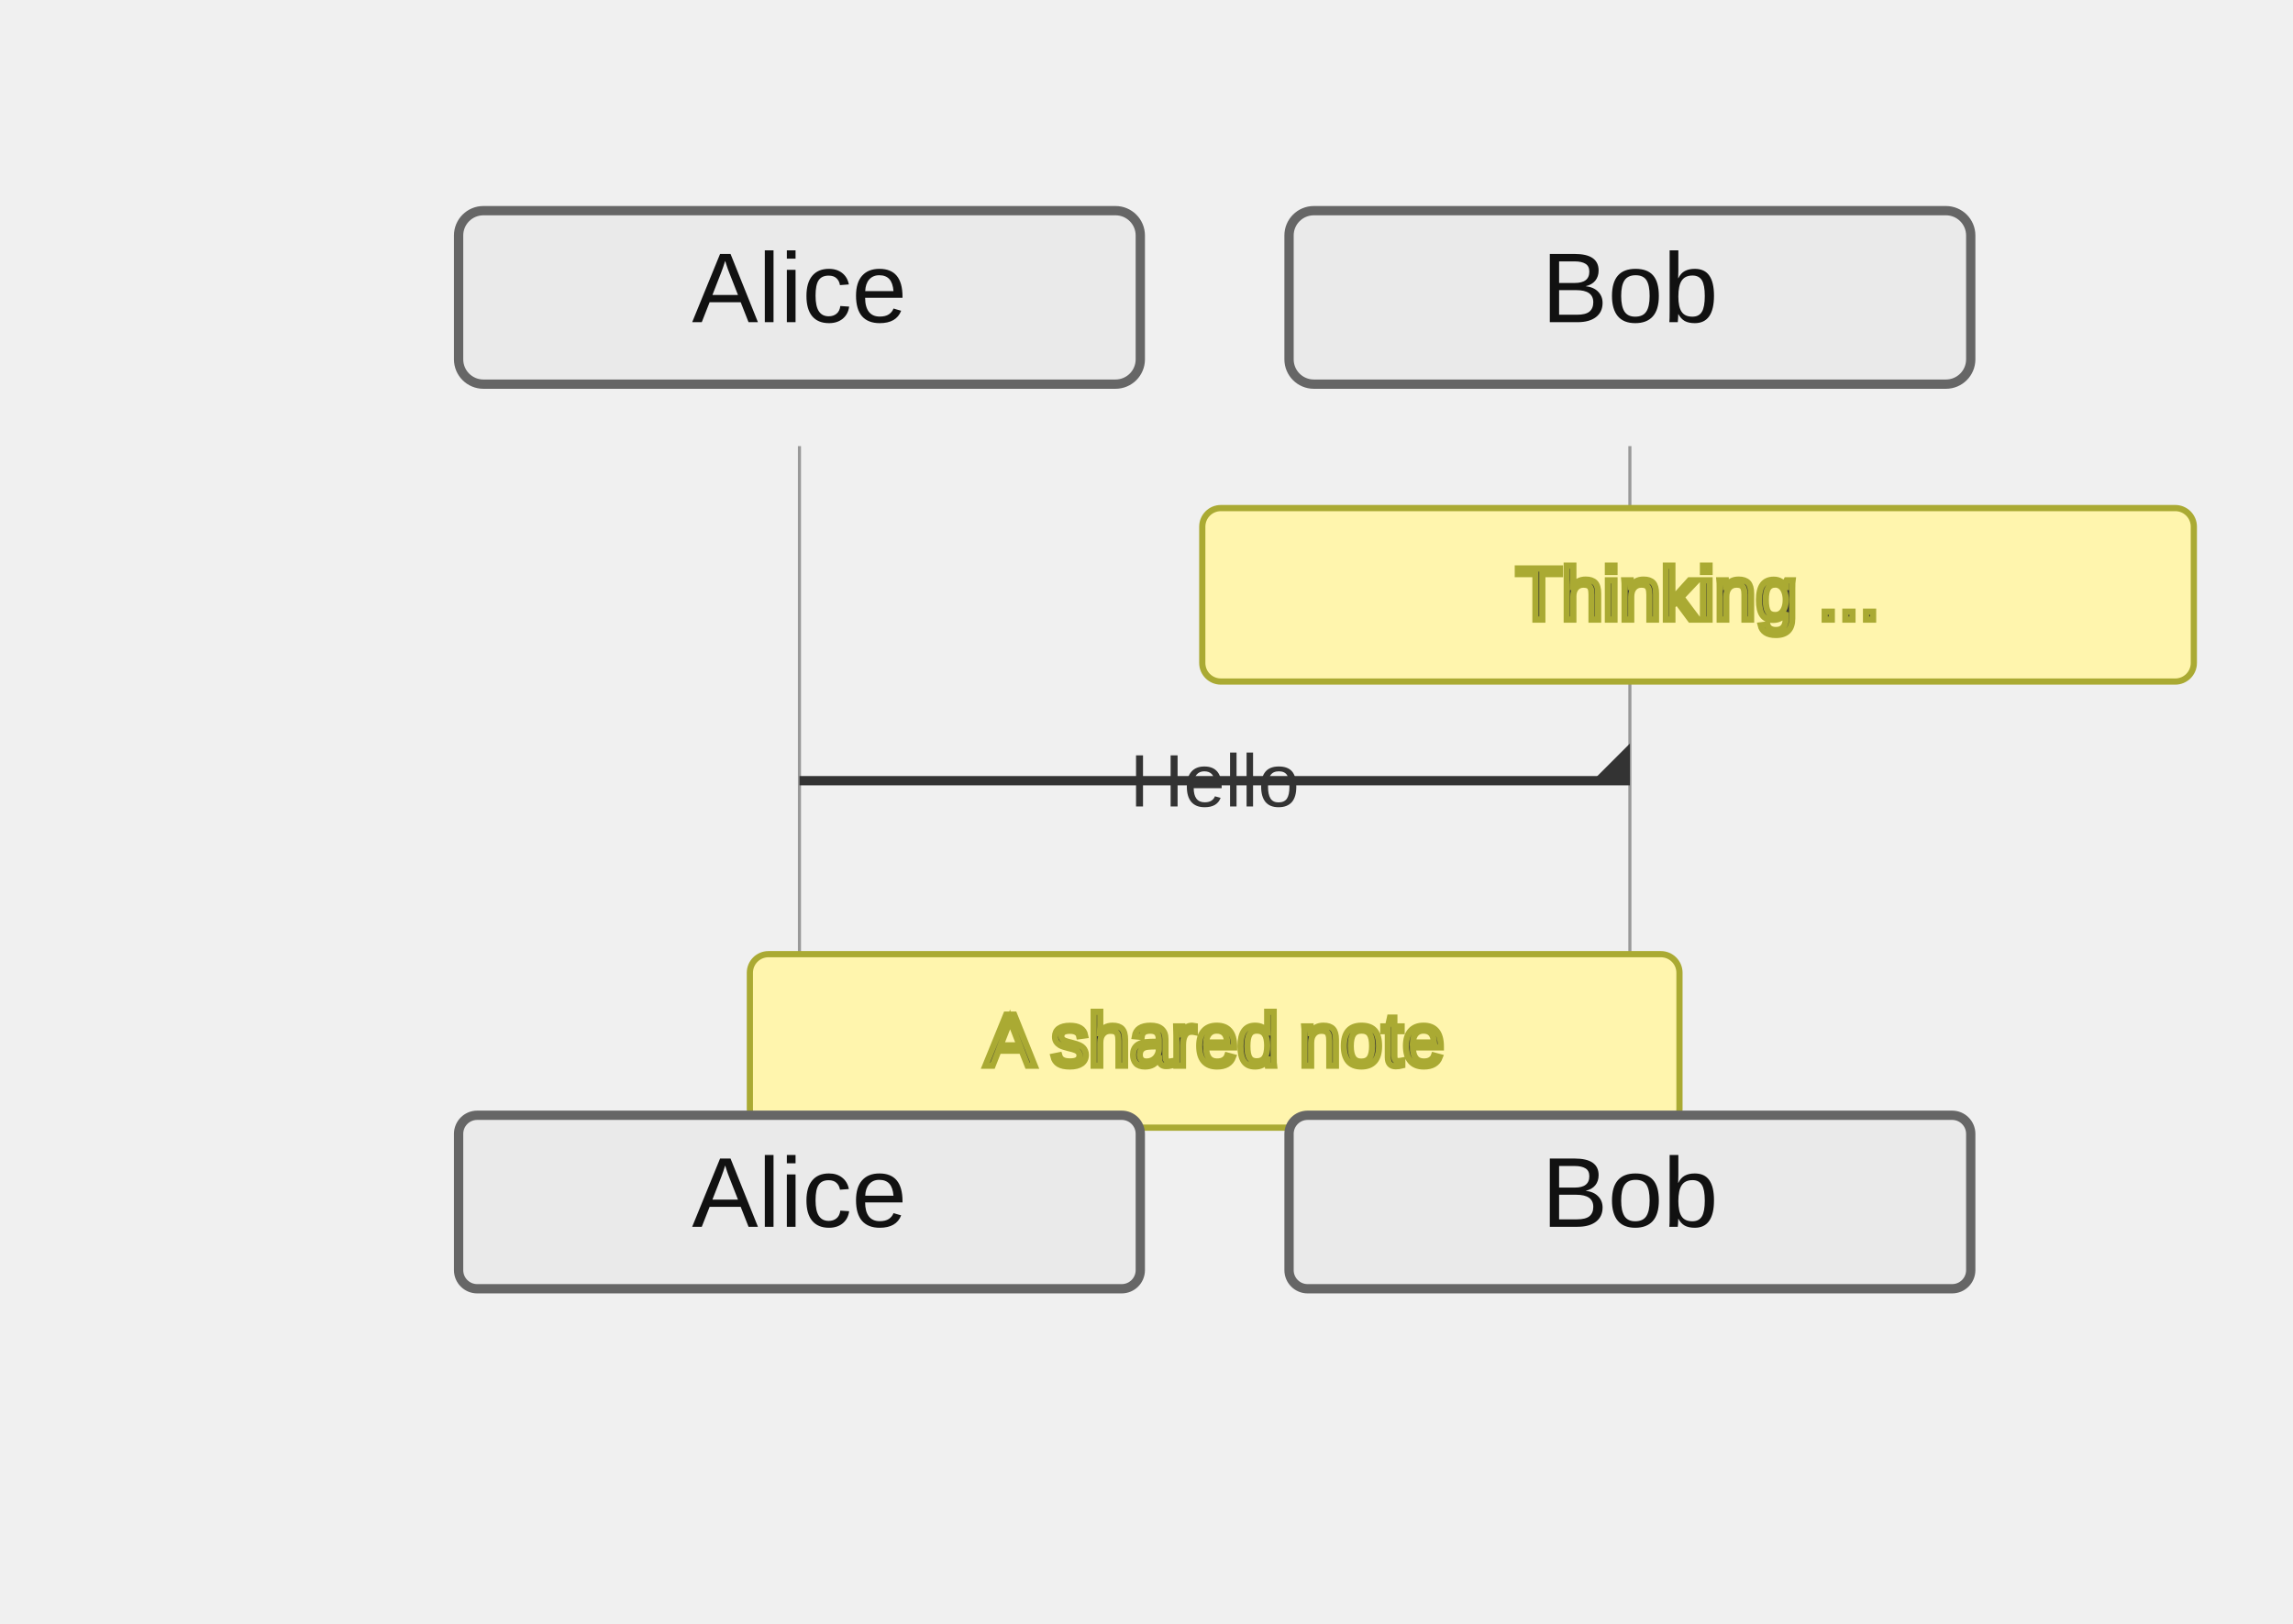
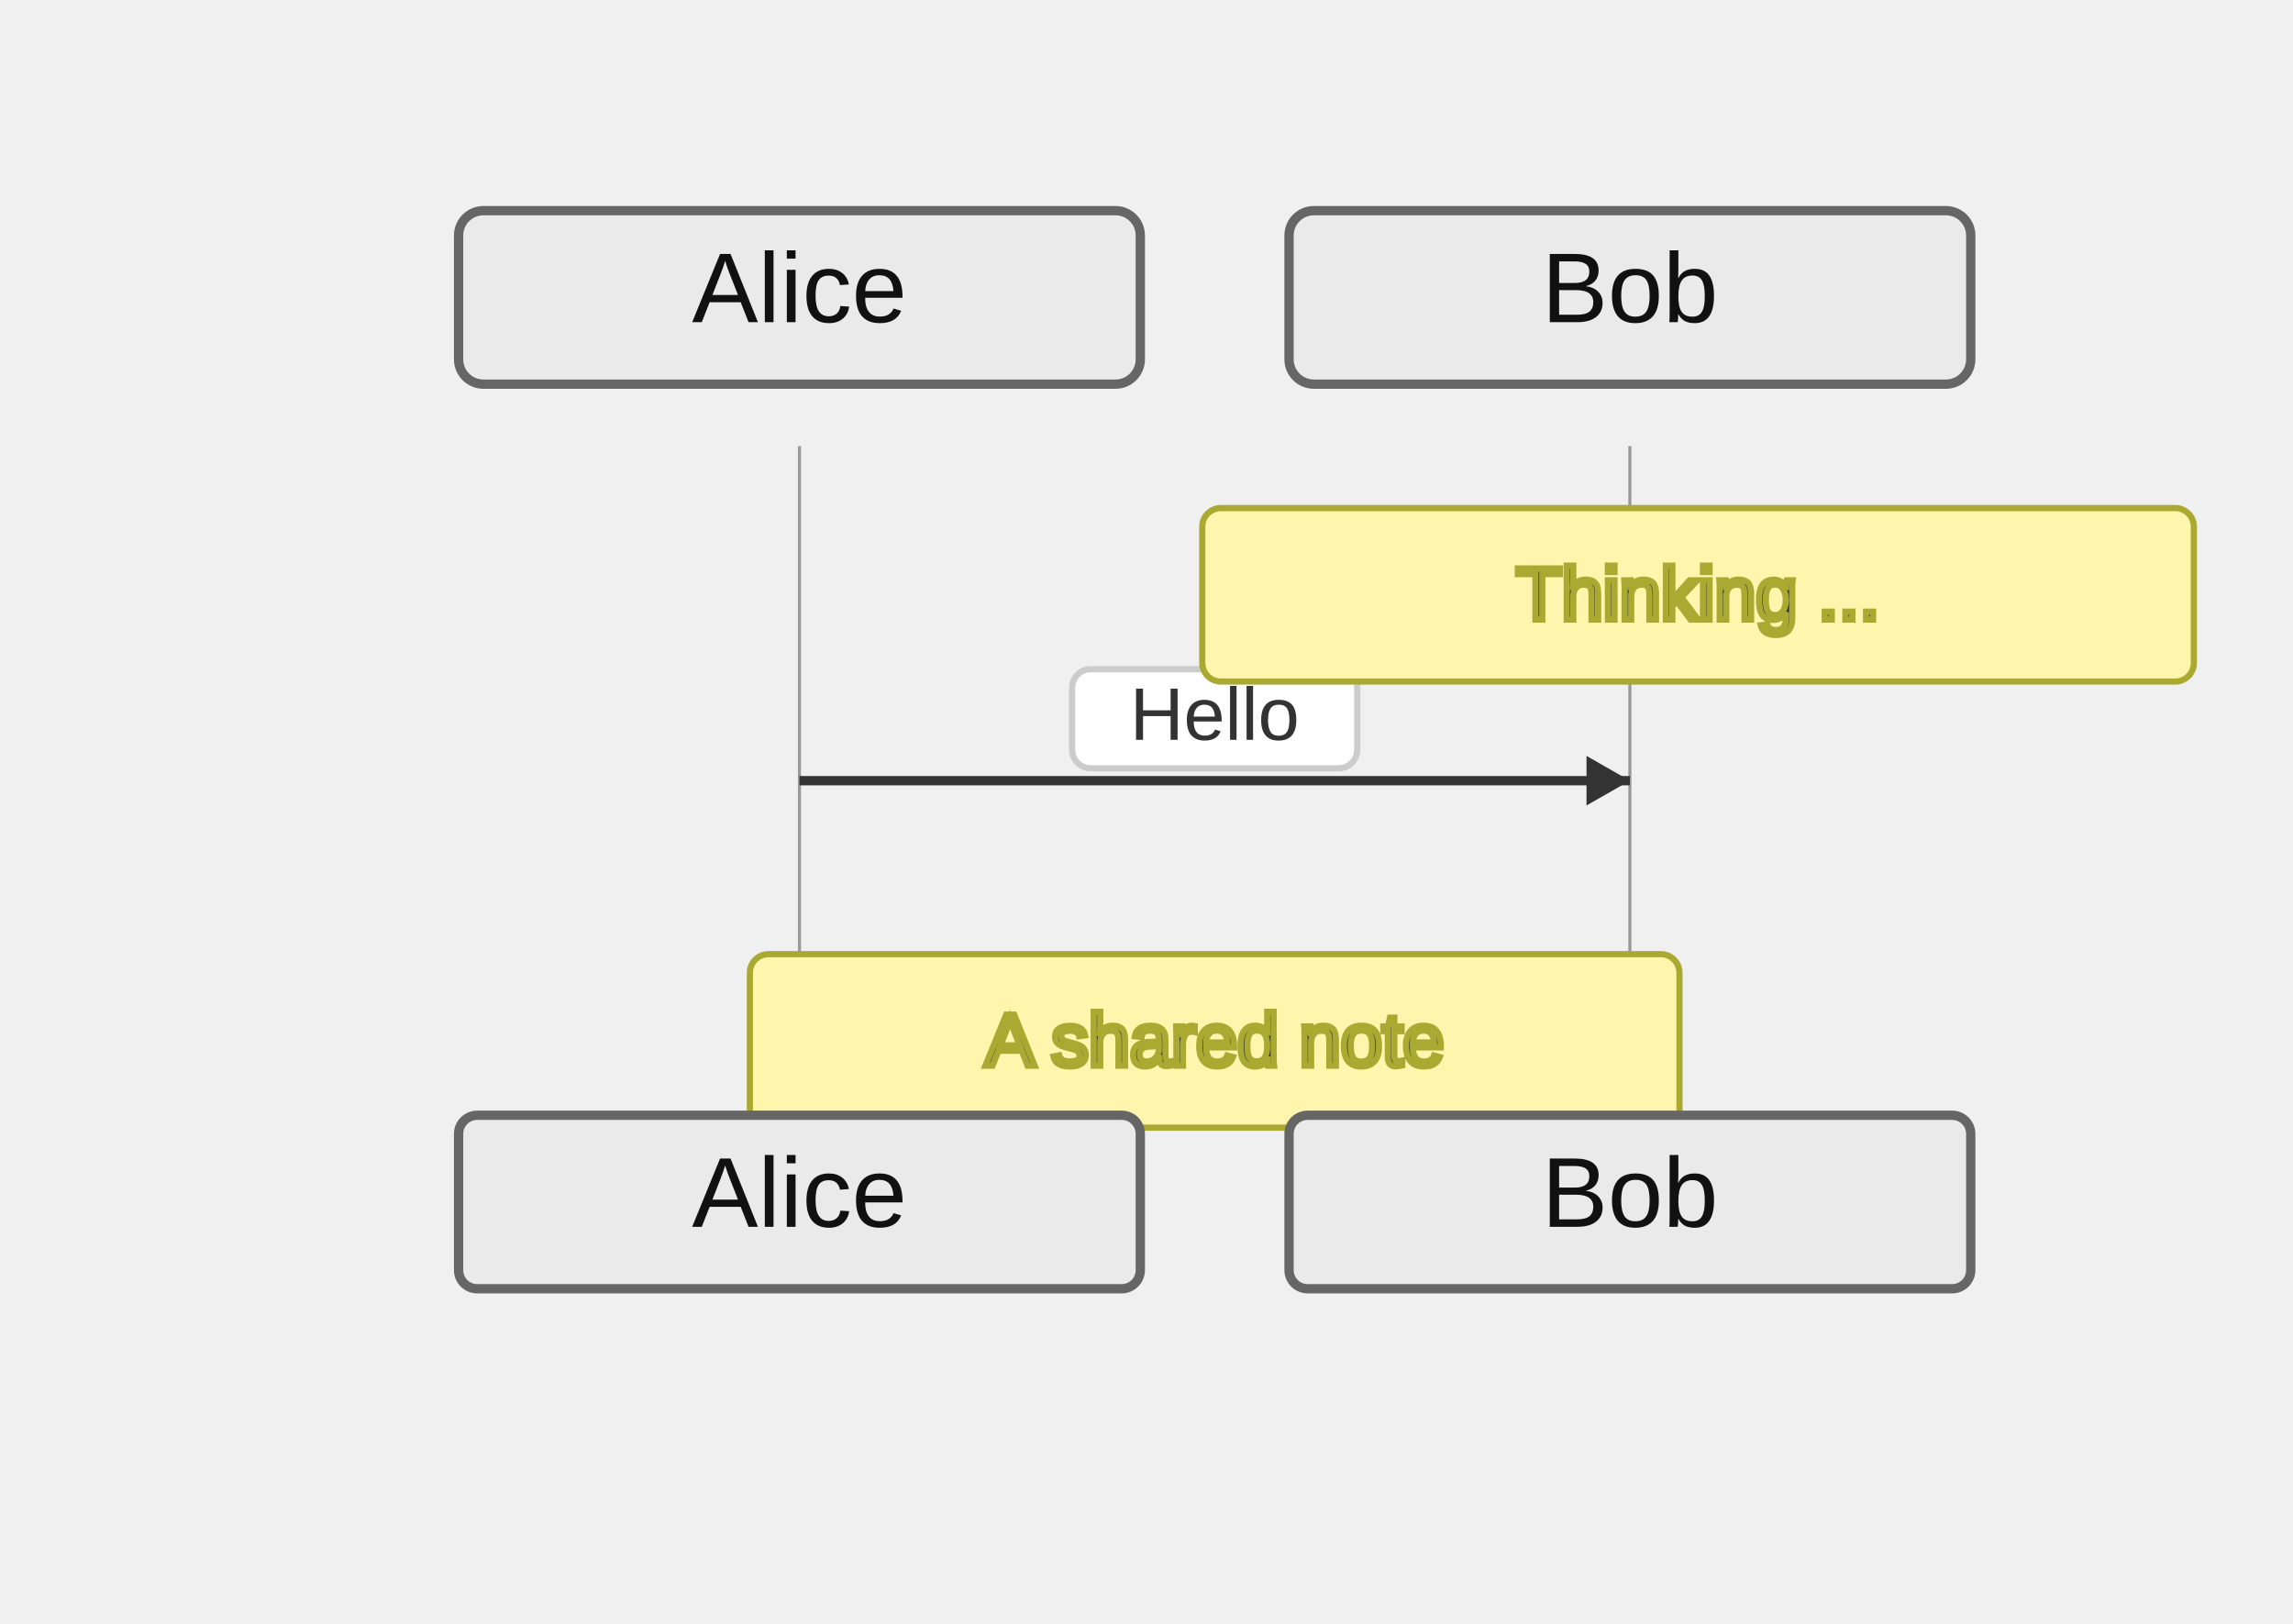
<svg xmlns="http://www.w3.org/2000/svg" width="370" height="262" viewBox="-50 -10 370 262">
  <style>
    .actor-rect { fill: #eaeaea; stroke: #666; stroke-width: 1.5px; }
    .actor-label { font-family: "Trebuchet MS", Verdana, Arial, sans-serif; font-size: 16px; fill: #111; }
    .lifeline { stroke: #999; stroke-width: 0.5px; }
    .activation { fill: #f4f4f4; stroke: #666; stroke-width: 1px; }
    .msg-line { stroke: #333; stroke-width: 1.5px; fill: none; }
    .msg-line.dotted { stroke-dasharray: 2 2; }
    .msg-line.thick { stroke-width: 3px; }
-     .msg-label { font-family: "Trebuchet MS", Verdana, Arial, sans-serif; font-size: 12px; fill: #333; dominant-baseline: central; }
+     .msg-label { font-family: "Trebuchet MS", Verdana, Arial, sans-serif; font-size: 12px; fill: #333; dominant-baseline: middle; }
+     .msg-label-bg { fill: #ffffff; stroke: #cccccc; stroke-width: 1px; rx: 3; }
    .arrowhead { fill: #333; }
    .openhead { fill: none; stroke: #333; stroke-width: 1.5px; }
    .crosshead { stroke: #333; stroke-width: 1.5px; }
    .note { fill: #fff5ad; stroke: #aaaa33; stroke-width: 1px; }
    .note-text { font-family: "Trebuchet MS", Verdana, Arial, sans-serif; font-size: 12px; fill: #333; }
    .group-frame { fill: none; stroke: #999; stroke-width: 1px; rx: 4; }
    .group-title { font-family: Arial, sans-serif; font-size: 12px; fill: #333; }
    .group-title-bg { fill: #ffffff; stroke: #999; stroke-width: 1px; rx: 3; }
  </style>
  <g class="actor" transform="translate(24,24)">
    <rect class="actor-rect" width="110" height="28" rx="4" fill="#eaeaea" stroke="#666" />
    <text class="actor-label" x="55" y="18" text-anchor="middle">Alice</text>
  </g>
  <g class="actor" transform="translate(158,24)">
    <rect class="actor-rect" width="110" height="28" rx="4" fill="#eaeaea" stroke="#666" />
    <text class="actor-label" x="55" y="18" text-anchor="middle">Bob</text>
  </g>
  <line class="lifeline" x1="79" y1="62" x2="79" y2="170" />
  <line class="lifeline" x1="213" y1="62" x2="213" y2="170" />
  <path class="msg-line solid" d="M 79 116 L 213 116" />
-   <path class="arrowhead" transform="translate(213,116) rotate(0.00)" d="M 0 0 L 0 -6 L -6 0 Z" />
-   <text class="msg-label" x="146" y="116" text-anchor="middle">Hello</text>
+   <path class="arrowhead" transform="translate(213,116) rotate(0.00)" d="M 0 0 L -7 -4 L -7 4 Z" />
+   <rect class="msg-label-bg" x="123" y="98" width="46" height="16" rx="3" />
+   <text class="msg-label" x="146" y="106" text-anchor="middle">Hello</text>
  <g class="note" transform="translate(144,72)">
    <rect width="160" height="28" rx="3" />
    <text class="note-text" x="80" y="18" text-anchor="middle">Thinking ...</text>
  </g>
  <g class="note" transform="translate(71,144)">
    <rect width="150" height="28" rx="3" />
    <text class="note-text" x="75" y="18" text-anchor="middle">A shared note</text>
  </g>
  <g class="actor" transform="translate(24,170)">
    <rect class="actor-rect" width="110" height="28" rx="3" fill="#eaeaea" stroke="#666" />
    <text class="actor-label" x="55" y="18" text-anchor="middle">Alice</text>
  </g>
  <g class="actor" transform="translate(158,170)">
    <rect class="actor-rect" width="110" height="28" rx="3" fill="#eaeaea" stroke="#666" />
    <text class="actor-label" x="55" y="18" text-anchor="middle">Bob</text>
  </g>
</svg>
